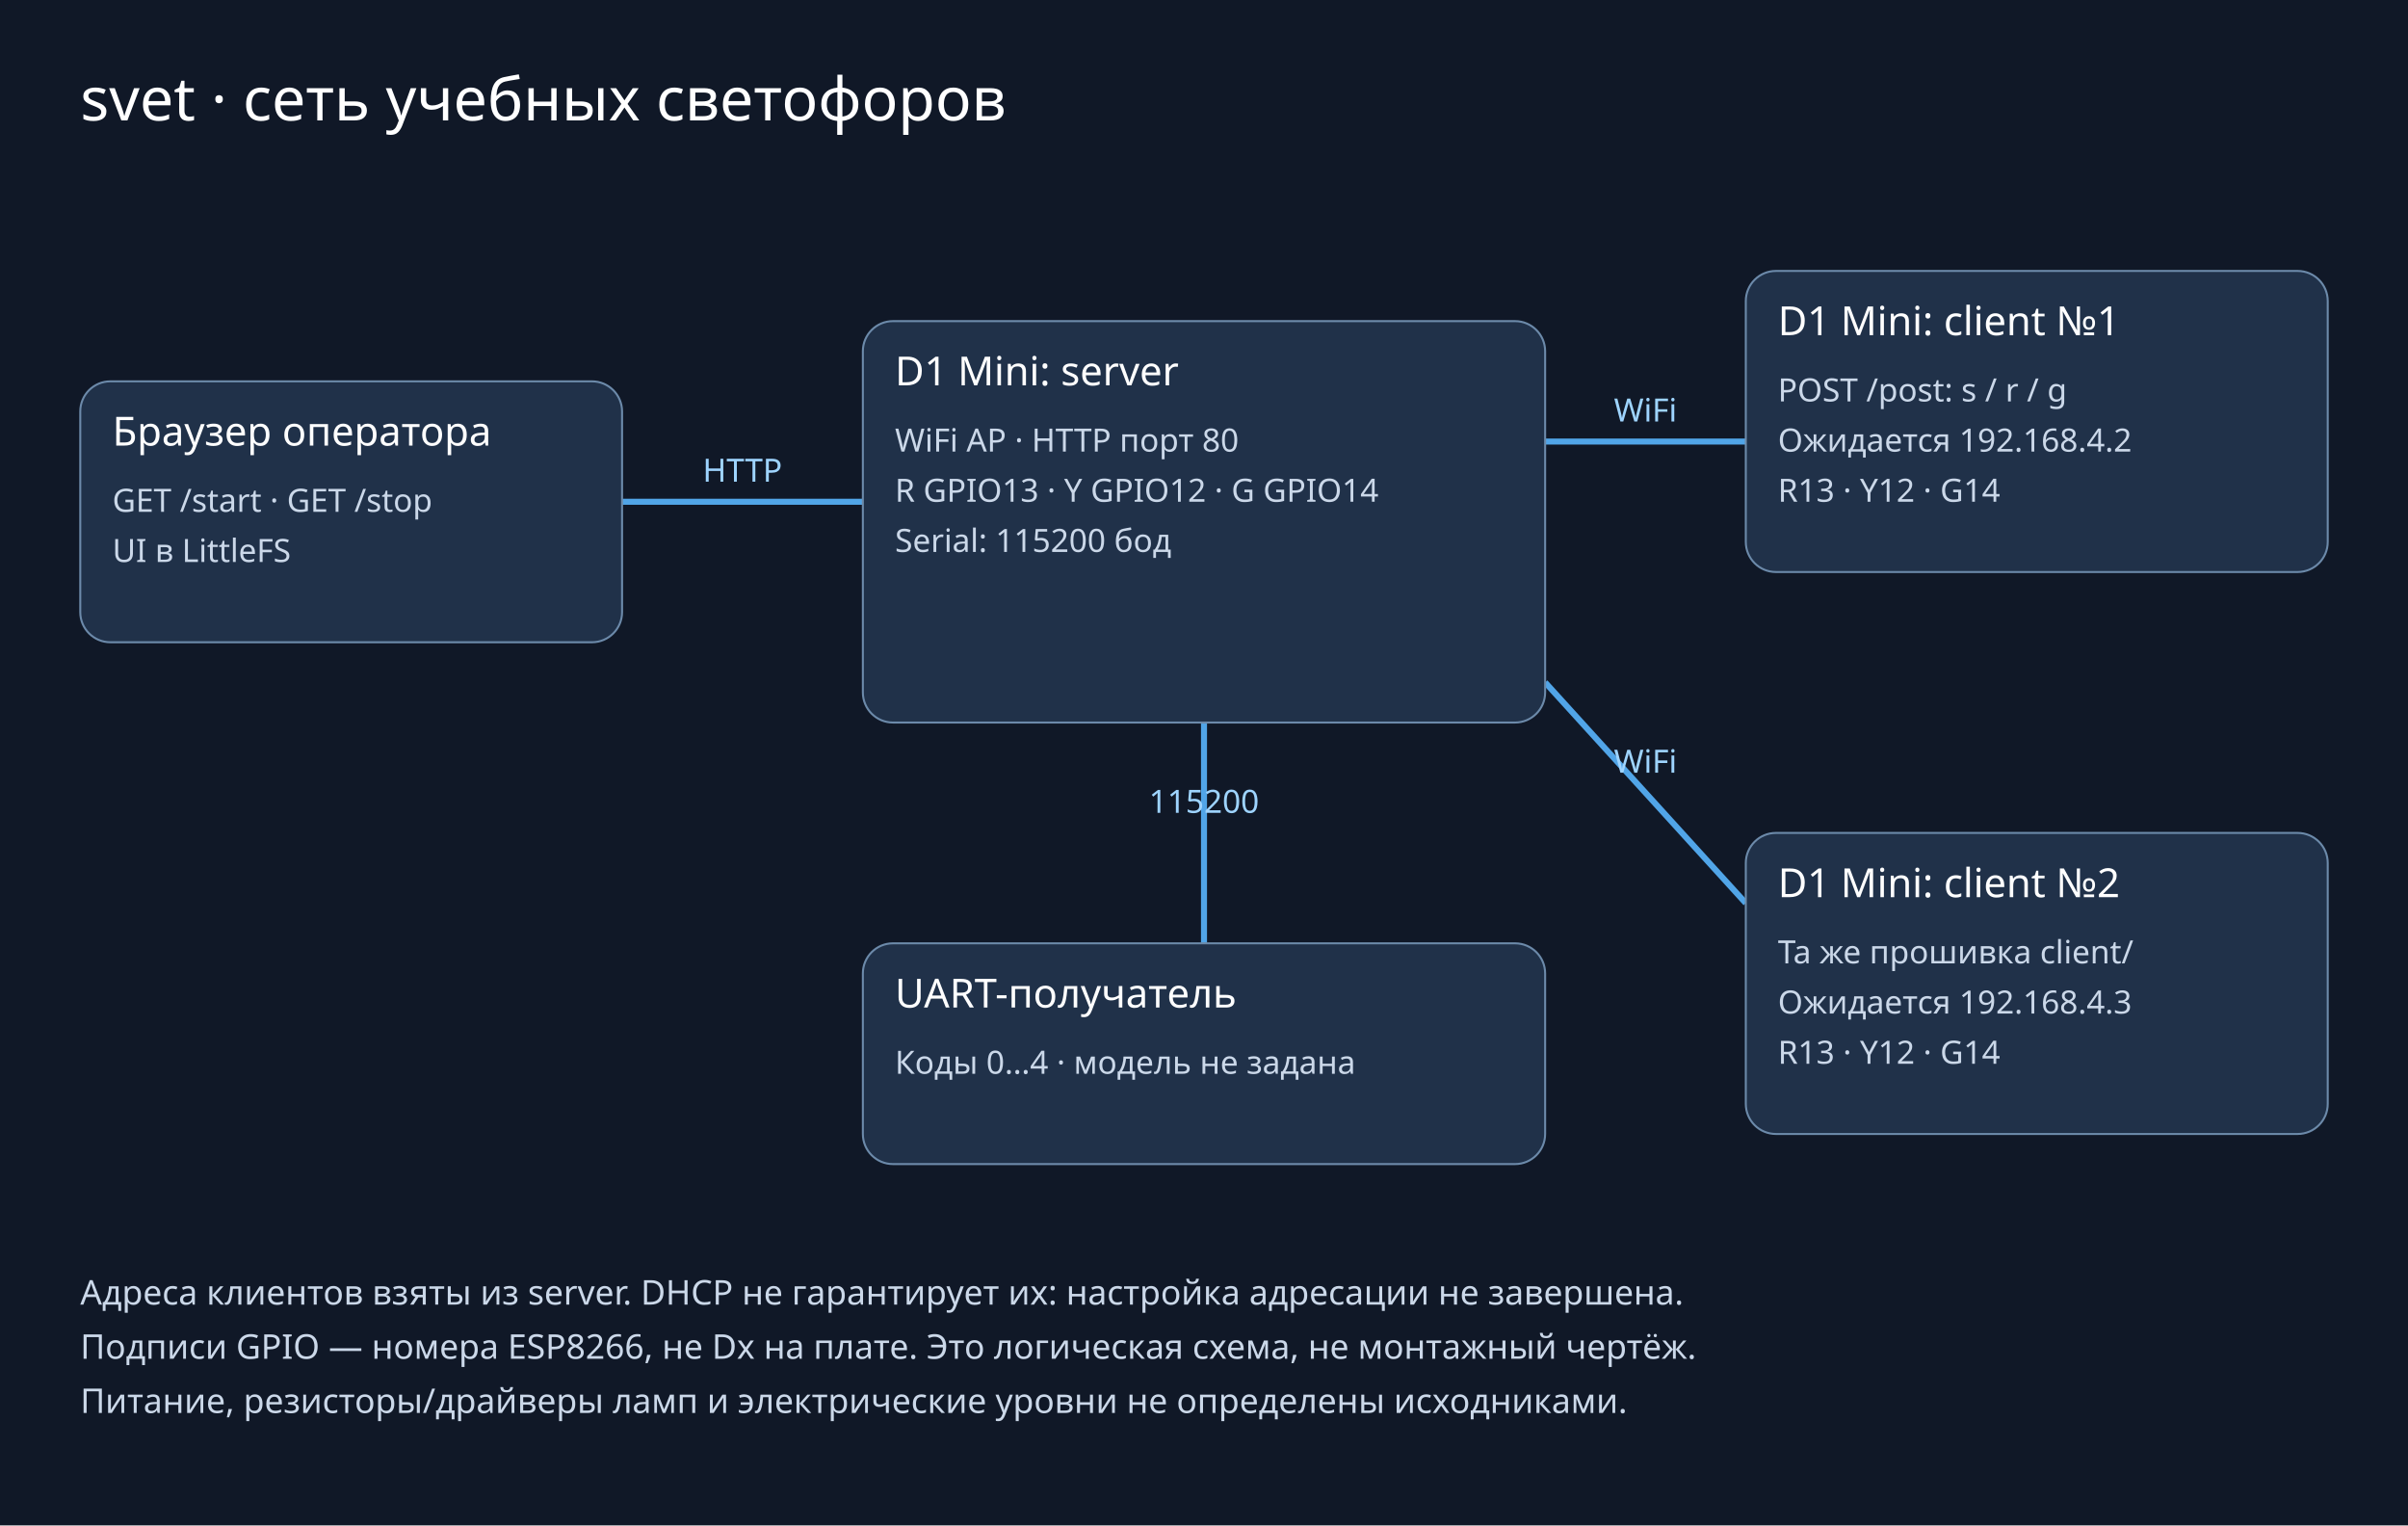
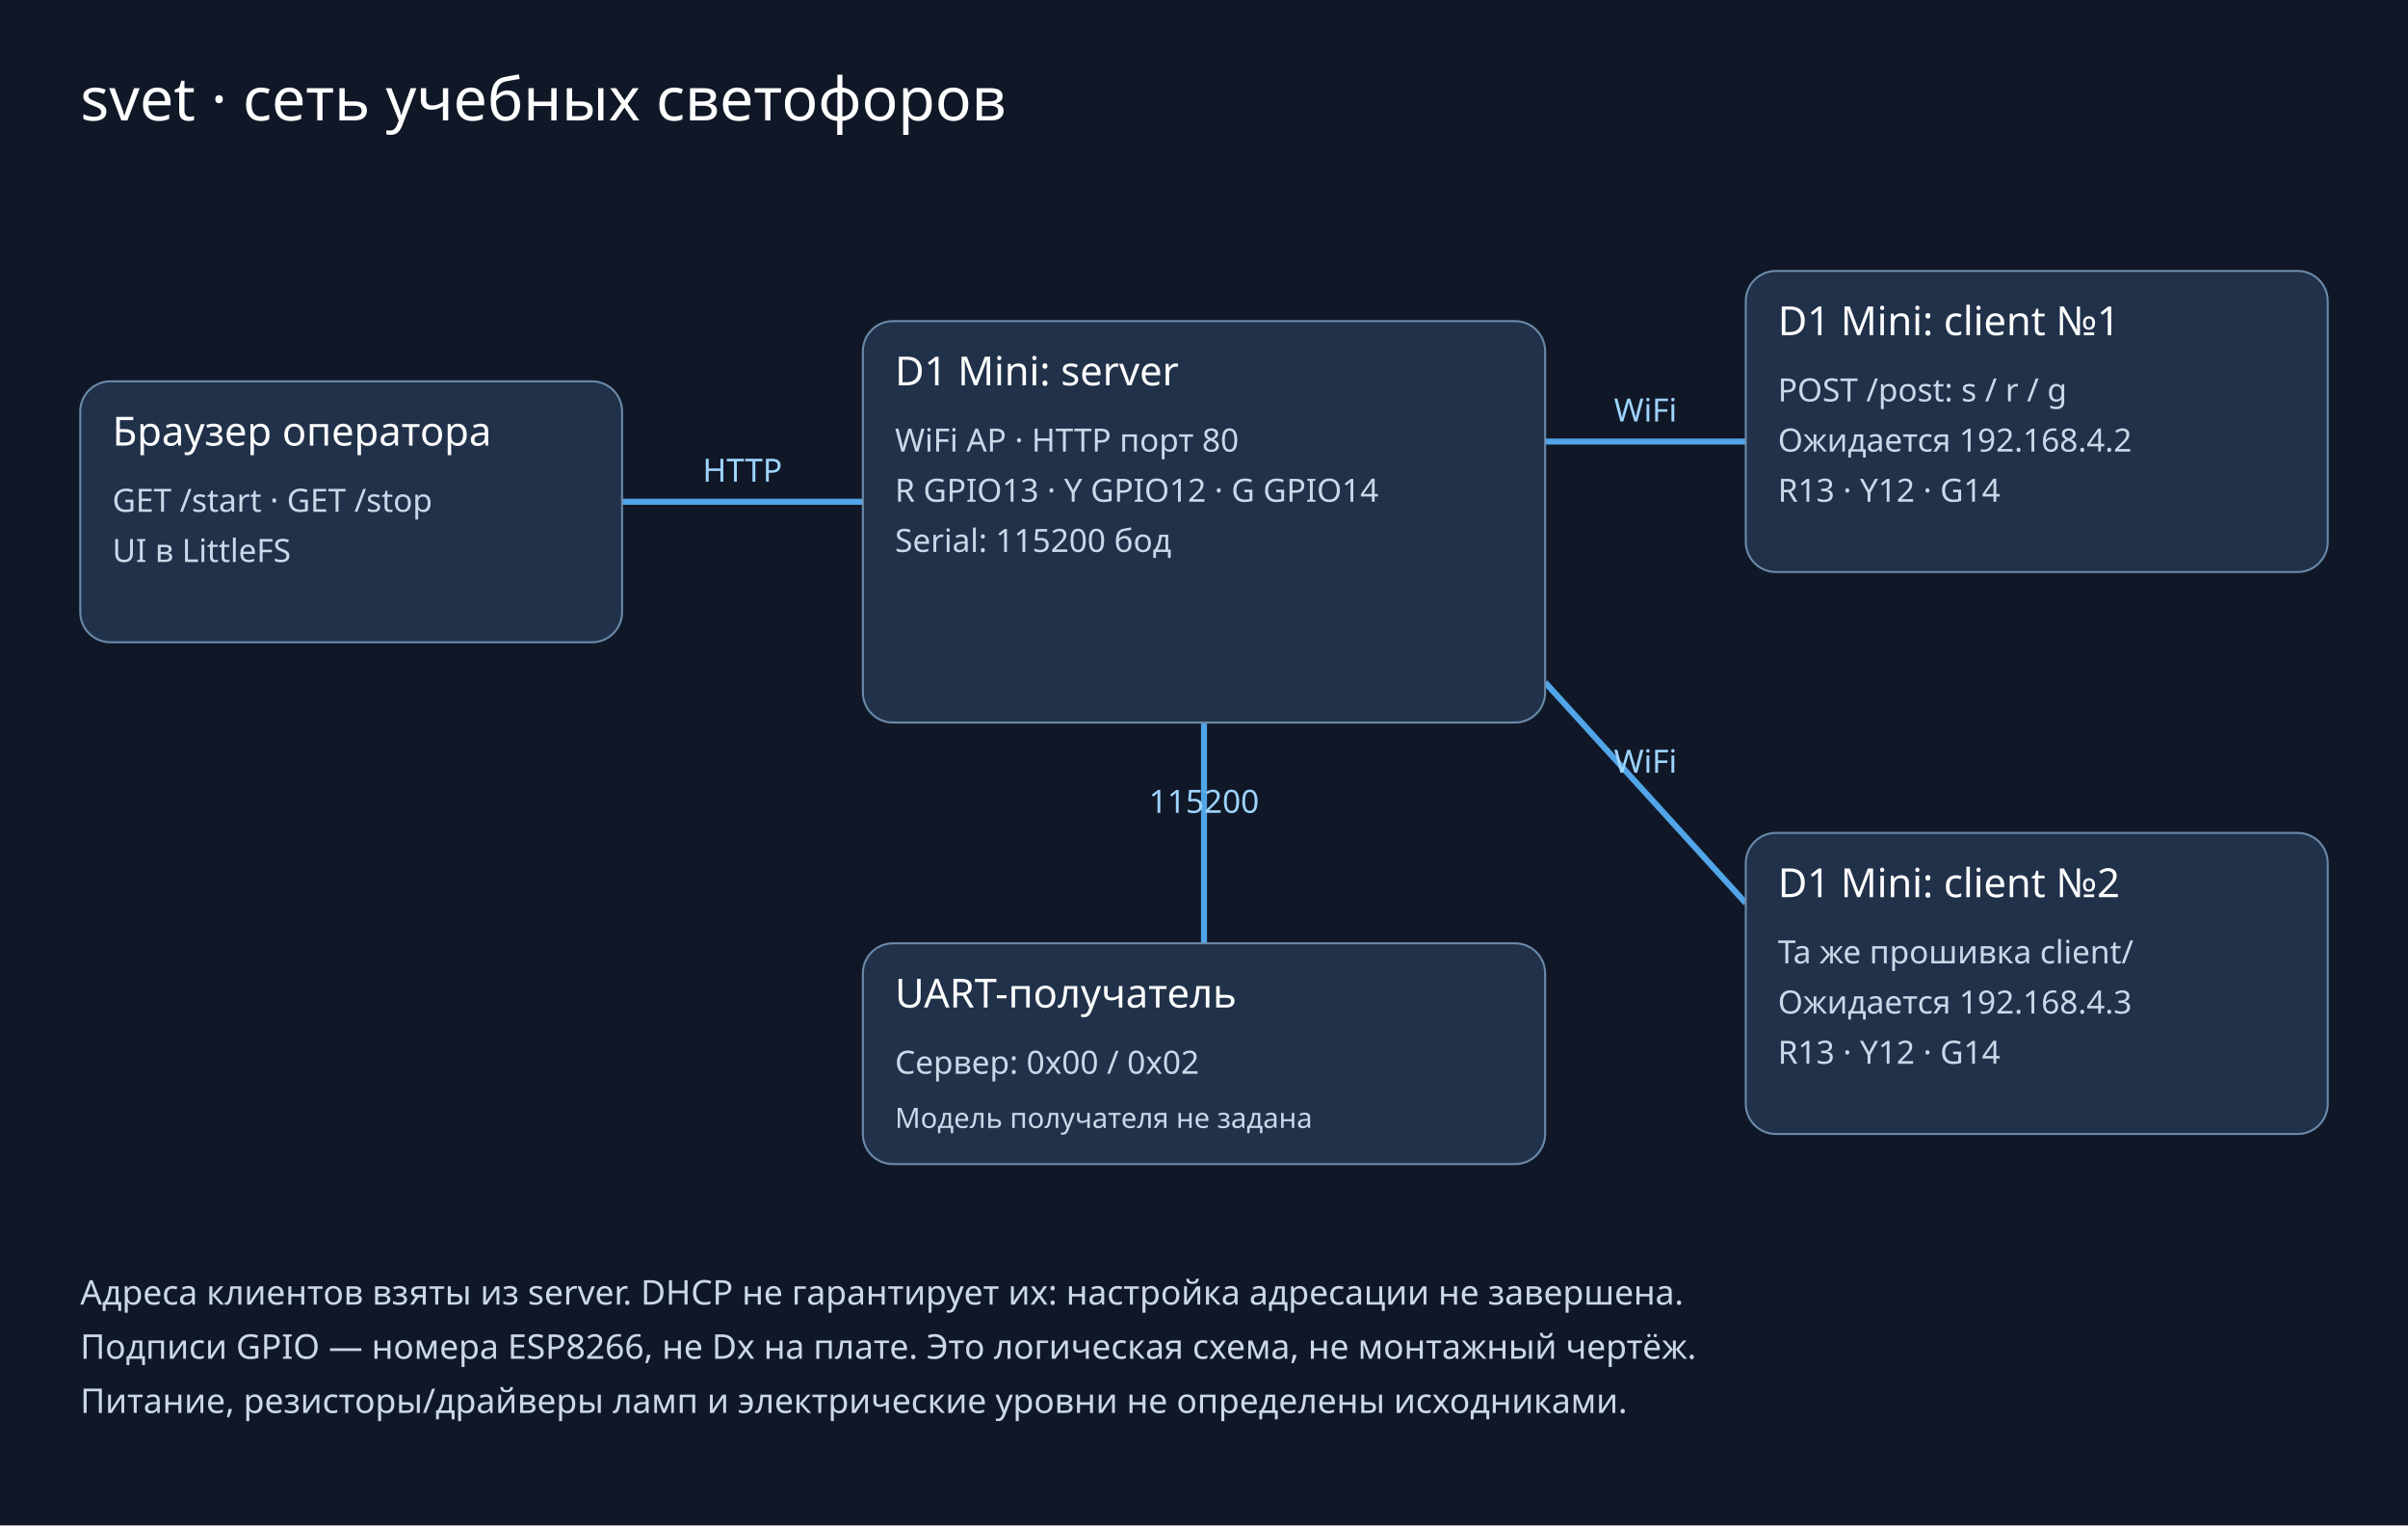
<svg xmlns="http://www.w3.org/2000/svg" width="1200" height="760" viewBox="0 0 1200 760" role="img">
  <rect width="1200" height="760" fill="#101827" />
  <text x="40" y="60" fill="white" font-family="sans-serif" font-size="30">svet · сеть учебных светофоров</text>
  <path d="M310 250L430 250" stroke="#51a5e8" stroke-width="3" />
  <text x="370" y="240" text-anchor="middle" fill="#9ed4ff" font-family="sans-serif" font-size="16">HTTP</text>
  <path d="M770 220L870 220" stroke="#51a5e8" stroke-width="3" />
  <text x="820" y="210" text-anchor="middle" fill="#9ed4ff" font-family="sans-serif" font-size="16">WiFi</text>
  <path d="M770 340L870 450" stroke="#51a5e8" stroke-width="3" />
  <text x="820" y="385" text-anchor="middle" fill="#9ed4ff" font-family="sans-serif" font-size="16">WiFi</text>
  <path d="M600 360L600 470" stroke="#51a5e8" stroke-width="3" />
  <text x="600" y="405" text-anchor="middle" fill="#9ed4ff" font-family="sans-serif" font-size="16">115200</text>
  <rect x="40" y="190" width="270" height="130" rx="15" fill="#203149" stroke="#6c8aaa" />
  <text x="56" y="222" fill="white" font-family="sans-serif" font-size="20">Браузер оператора</text>
  <text x="56" y="255" fill="#cbd8e9" font-family="sans-serif" font-size="16">GET /start · GET /stop</text>
  <text x="56" y="280" fill="#cbd8e9" font-family="sans-serif" font-size="16">UI в LittleFS</text>
  <rect x="430" y="160" width="340" height="200" rx="15" fill="#203149" stroke="#6c8aaa" />
  <text x="446" y="192" fill="white" font-family="sans-serif" font-size="20">D1 Mini: server</text>
  <text x="446" y="225" fill="#cbd8e9" font-family="sans-serif" font-size="16">WiFi AP · HTTP порт 80</text>
  <text x="446" y="250" fill="#cbd8e9" font-family="sans-serif" font-size="16">R GPIO13 · Y GPIO12 · G GPIO14</text>
  <text x="446" y="275" fill="#cbd8e9" font-family="sans-serif" font-size="16">Serial: 115200 бод</text>
  <rect x="870" y="135" width="290" height="150" rx="15" fill="#203149" stroke="#6c8aaa" />
  <text x="886" y="167" fill="white" font-family="sans-serif" font-size="20">D1 Mini: client №1</text>
  <text x="886" y="200" fill="#cbd8e9" font-family="sans-serif" font-size="16">POST /post: s / r / g</text>
  <text x="886" y="225" fill="#cbd8e9" font-family="sans-serif" font-size="16">Ожидается 192.168.4.2</text>
  <text x="886" y="250" fill="#cbd8e9" font-family="sans-serif" font-size="16">R13 · Y12 · G14</text>
  <rect x="870" y="415" width="290" height="150" rx="15" fill="#203149" stroke="#6c8aaa" />
  <text x="886" y="447" fill="white" font-family="sans-serif" font-size="20">D1 Mini: client №2</text>
  <text x="886" y="480" fill="#cbd8e9" font-family="sans-serif" font-size="16">Та же прошивка client/</text>
  <text x="886" y="505" fill="#cbd8e9" font-family="sans-serif" font-size="16">Ожидается 192.168.4.3</text>
  <text x="886" y="530" fill="#cbd8e9" font-family="sans-serif" font-size="16">R13 · Y12 · G14</text>
  <rect x="430" y="470" width="340" height="110" rx="15" fill="#203149" stroke="#6c8aaa" />
  <text x="446" y="502" fill="white" font-family="sans-serif" font-size="20">UART-получатель</text>
-   <text x="446" y="535" fill="#cbd8e9" font-family="sans-serif" font-size="16">Коды 0…4 · модель не задана</text>
+   <text x="446" y="535" fill="#cbd8e9" font-family="sans-serif" font-size="16">Сервер: 0x00 / 0x02</text>
+   <text x="446" y="562" fill="#cbd8e9" font-family="sans-serif" font-size="14">Модель получателя не задана</text>
  <text x="40" y="650" fill="#cbd8e9" font-family="sans-serif" font-size="17">Адреса клиентов взяты из server. DHCP не гарантирует их: настройка адресации не завершена.</text>
  <text x="40" y="677" fill="#cbd8e9" font-family="sans-serif" font-size="17">Подписи GPIO — номера ESP8266, не Dx на плате. Это логическая схема, не монтажный чертёж.</text>
  <text x="40" y="704" fill="#cbd8e9" font-family="sans-serif" font-size="17">Питание, резисторы/драйверы ламп и электрические уровни не определены исходниками.</text>
</svg>
